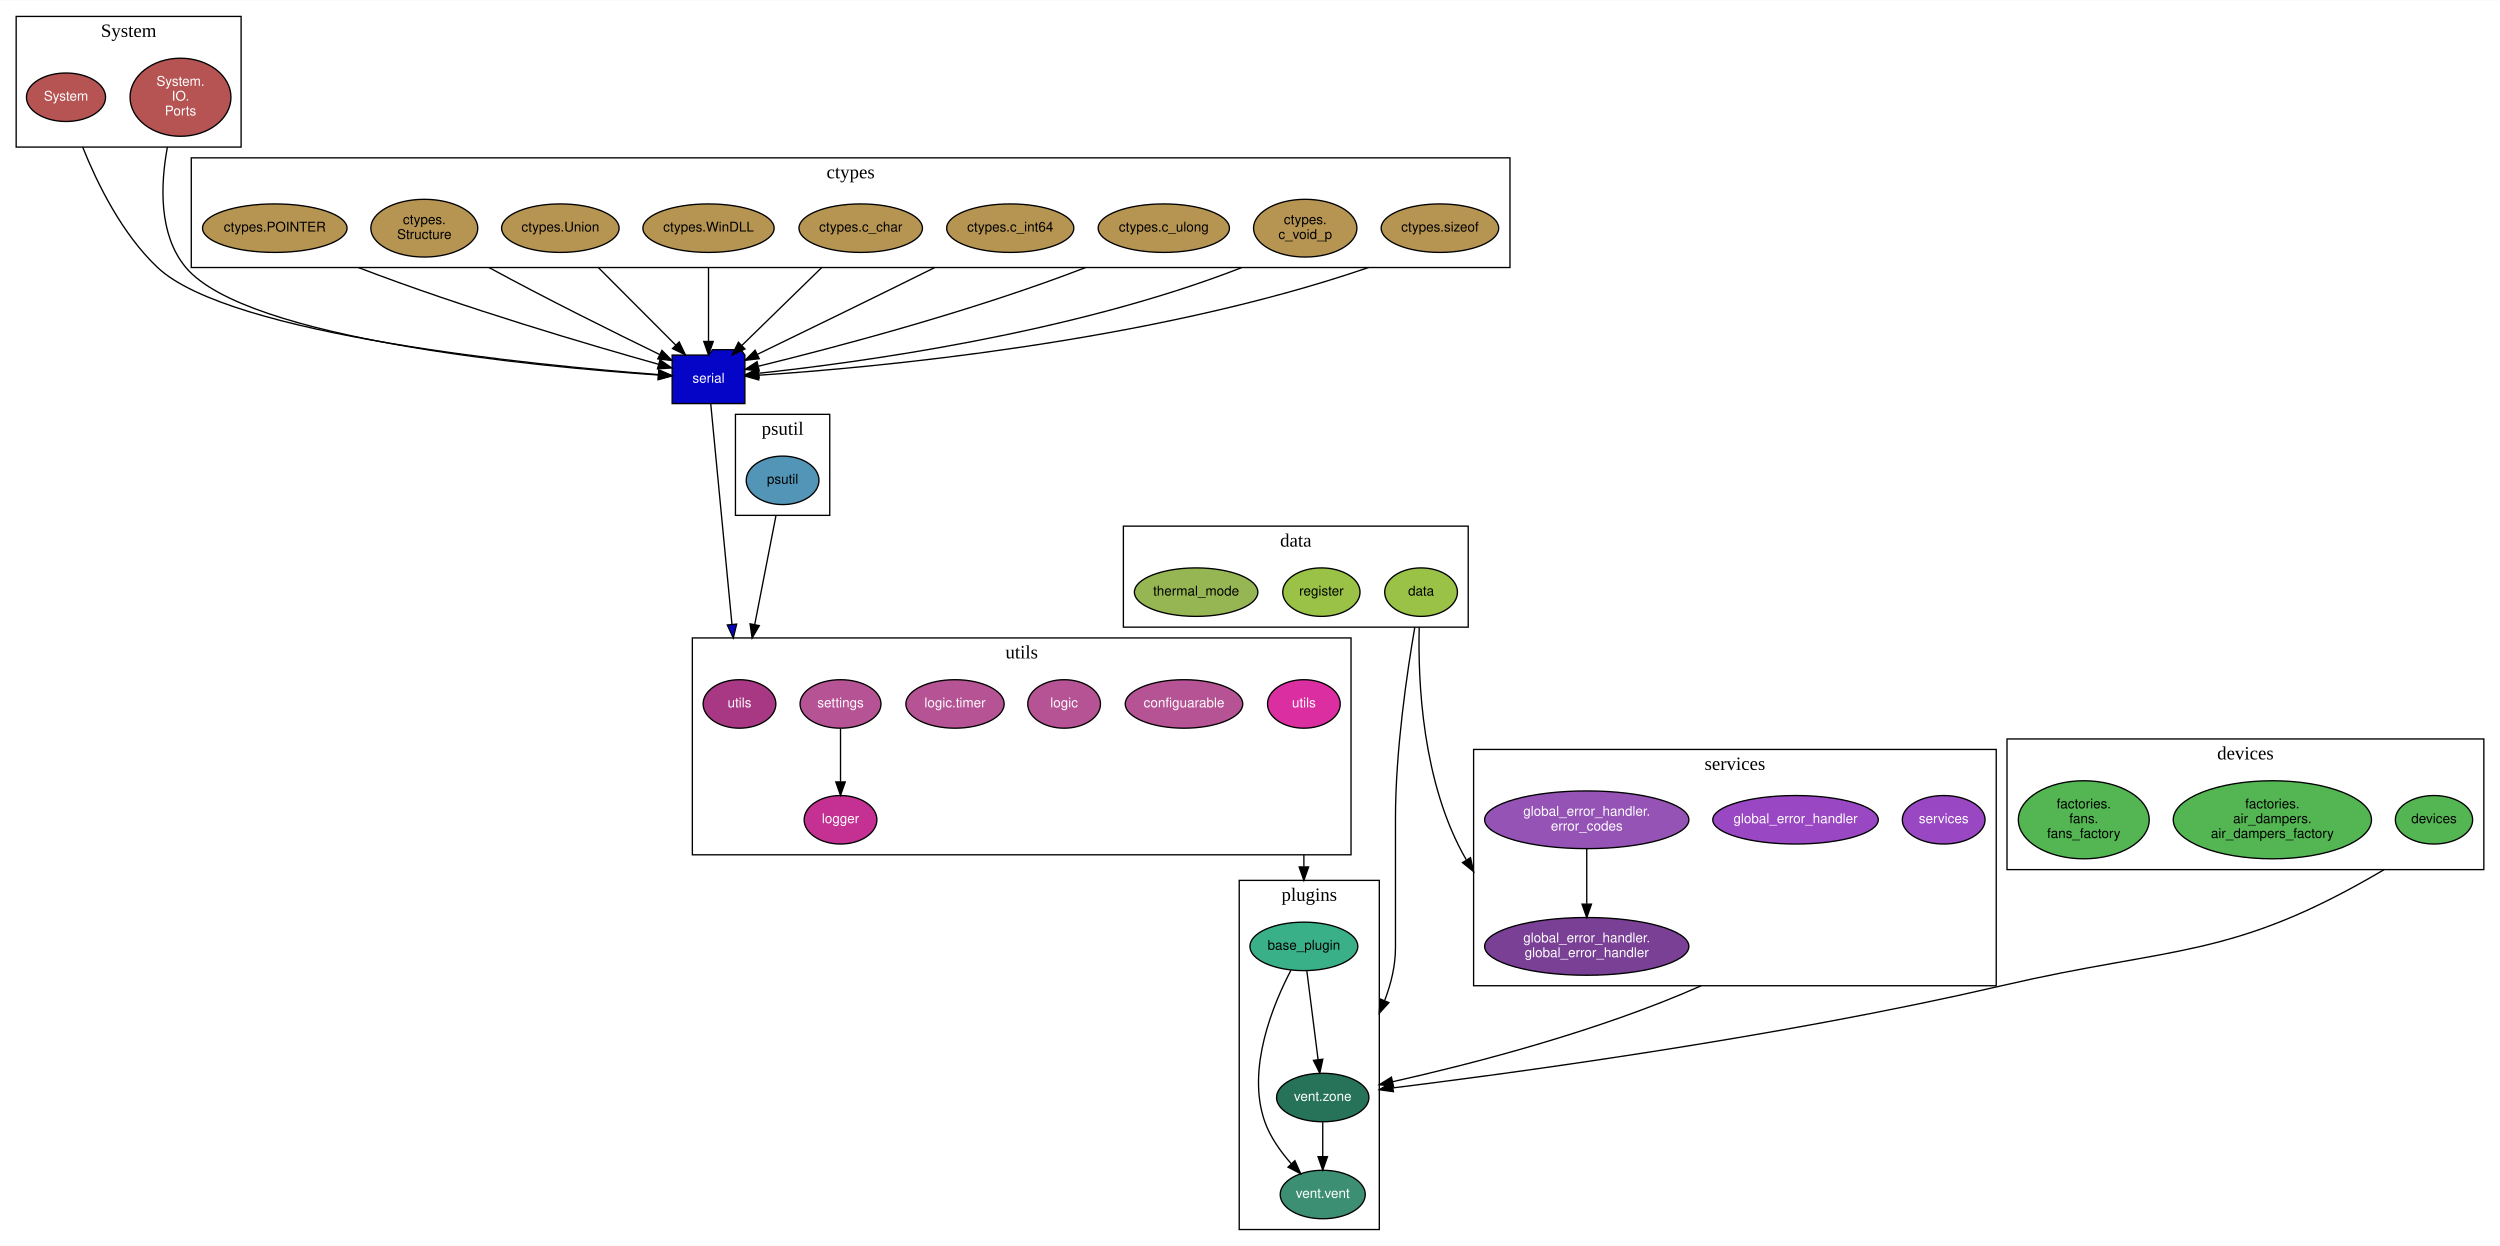
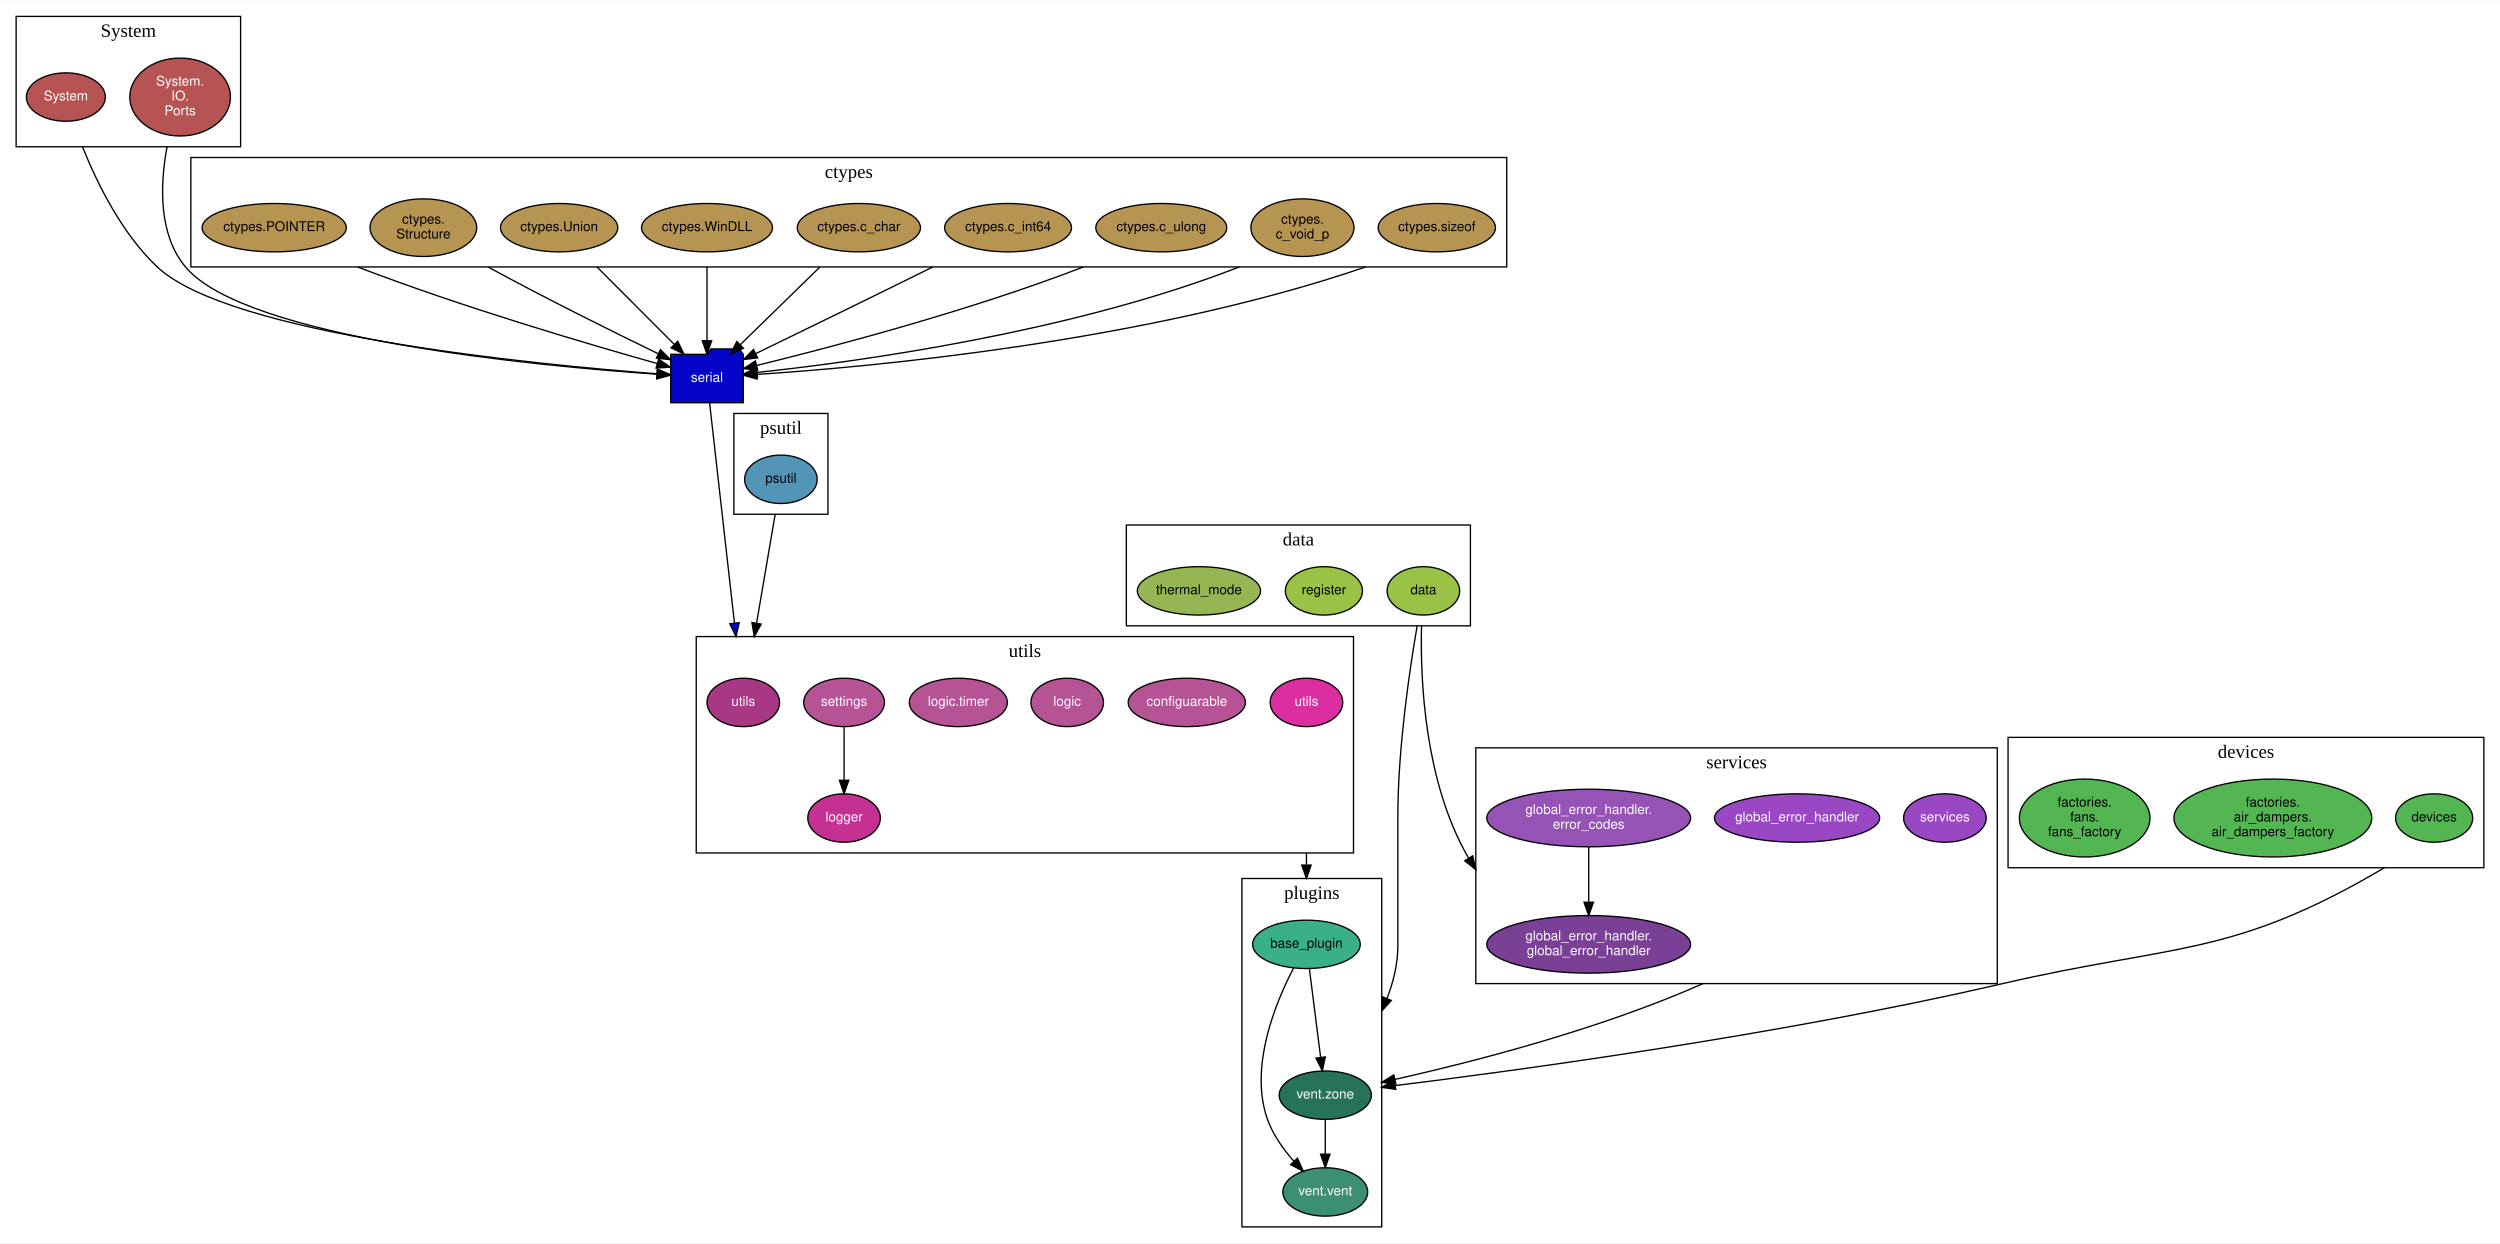
- <svg xmlns="http://www.w3.org/2000/svg" width="1856pt" height="925pt" viewBox="0.00 0.00 1856.00 924.61">
+ <svg xmlns="http://www.w3.org/2000/svg" width="1860pt" height="925pt" viewBox="0.00 0.00 1860.00 924.61">
  <g id="graph0" class="graph" transform="scale(1 1) rotate(0) translate(4 920.61)">
    <style>.edge&gt;path:hover{stroke-width:8}</style>
-     <polygon fill="white" stroke="transparent" points="-4,4 -4,-920.61 1852,-920.61 1852,4 -4,4" />
+     <polygon fill="white" stroke="transparent" points="-4,4 -4,-920.61 1856,-920.61 1856,4 -4,4" />
+     <g id="clust2" class="cluster">
+       <style>.edge&gt;path:hover{stroke-width:8}</style>
+       <polygon fill="none" stroke="black" points="138,-722.2 138,-803.62 1117,-803.62 1117,-722.2 138,-722.2" />
+       <text text-anchor="middle" x="627.5" y="-788.42" font-family="Times New Roman,serif" font-size="14.00">ctypes</text>
+     </g>
    <g id="clust1" class="cluster">
      <style>.edge&gt;path:hover{stroke-width:8}</style>
      <polygon fill="none" stroke="black" points="8,-811.62 8,-908.61 175,-908.61 175,-811.62 8,-811.62" />
      <text text-anchor="middle" x="91.5" y="-893.41" font-family="Times New Roman,serif" font-size="14.00">System</text>
    </g>
-     <g id="clust2" class="cluster">
-       <style>.edge&gt;path:hover{stroke-width:8}</style>
-       <polygon fill="none" stroke="black" points="138,-722.2 138,-803.62 1117,-803.62 1117,-722.2 138,-722.2" />
-       <text text-anchor="middle" x="627.5" y="-788.42" font-family="Times New Roman,serif" font-size="14.00">ctypes</text>
+     <g id="clust7" class="cluster">
+       <style>.edge&gt;path:hover{stroke-width:8}</style>
+       <polygon fill="none" stroke="black" points="1094,-189 1094,-364.42 1482,-364.42 1482,-189 1094,-189" />
+       <text text-anchor="middle" x="1288" y="-349.22" font-family="Times New Roman,serif" font-size="14.00">services</text>
+     </g>
+     <g id="clust3" class="cluster">
+       <style>.edge&gt;path:hover{stroke-width:8}</style>
+       <polygon fill="none" stroke="black" points="834,-455.2 834,-530.2 1090,-530.2 1090,-455.2 834,-455.2" />
+       <text text-anchor="middle" x="962" y="-515" font-family="Times New Roman,serif" font-size="14.00">data</text>
+     </g>
+     <g id="clust5" class="cluster">
+       <style>.edge&gt;path:hover{stroke-width:8}</style>
+       <polygon fill="none" stroke="black" points="920,-8 920,-267.21 1024,-267.21 1024,-8 920,-8" />
+       <text text-anchor="middle" x="972" y="-252.01" font-family="Times New Roman,serif" font-size="14.00">plugins</text>
    </g>
    <g id="clust6" class="cluster">
      <style>.edge&gt;path:hover{stroke-width:8}</style>
      <polygon fill="none" stroke="black" points="542,-538.2 542,-613.2 612,-613.2 612,-538.2 542,-538.2" />
      <text text-anchor="middle" x="577" y="-598" font-family="Times New Roman,serif" font-size="14.00">psutil</text>
    </g>
+     <g id="clust4" class="cluster">
+       <style>.edge&gt;path:hover{stroke-width:8}</style>
+       <polygon fill="none" stroke="black" points="1490,-275.21 1490,-372.2 1844,-372.2 1844,-275.21 1490,-275.21" />
+       <text text-anchor="middle" x="1667" y="-357" font-family="Times New Roman,serif" font-size="14.00">devices</text>
+     </g>
    <g id="clust8" class="cluster">
      <style>.edge&gt;path:hover{stroke-width:8}</style>
-       <polygon fill="none" stroke="black" points="510,-286.2 510,-447.2 999,-447.2 999,-286.2 510,-286.2" />
-       <text text-anchor="middle" x="754.5" y="-432" font-family="Times New Roman,serif" font-size="14.00">utils</text>
-     </g>
-     <g id="clust3" class="cluster">
-       <style>.edge&gt;path:hover{stroke-width:8}</style>
-       <polygon fill="none" stroke="black" points="830,-455.2 830,-530.2 1086,-530.2 1086,-455.2 830,-455.2" />
-       <text text-anchor="middle" x="958" y="-515" font-family="Times New Roman,serif" font-size="14.00">data</text>
-     </g>
-     <g id="clust5" class="cluster">
-       <style>.edge&gt;path:hover{stroke-width:8}</style>
-       <polygon fill="none" stroke="black" points="916,-8 916,-267.21 1020,-267.21 1020,-8 916,-8" />
-       <text text-anchor="middle" x="968" y="-252.01" font-family="Times New Roman,serif" font-size="14.00">plugins</text>
-     </g>
-     <g id="clust4" class="cluster">
-       <style>.edge&gt;path:hover{stroke-width:8}</style>
-       <polygon fill="none" stroke="black" points="1486,-275.21 1486,-372.2 1840,-372.2 1840,-275.21 1486,-275.21" />
-       <text text-anchor="middle" x="1663" y="-357" font-family="Times New Roman,serif" font-size="14.00">devices</text>
-     </g>
-     <g id="clust7" class="cluster">
-       <style>.edge&gt;path:hover{stroke-width:8}</style>
-       <polygon fill="none" stroke="black" points="1090,-189 1090,-364.42 1478,-364.42 1478,-189 1090,-189" />
-       <text text-anchor="middle" x="1284" y="-349.22" font-family="Times New Roman,serif" font-size="14.00">services</text>
+       <polygon fill="none" stroke="black" points="514,-286.2 514,-447.2 1003,-447.2 1003,-286.2 514,-286.2" />
+       <text text-anchor="middle" x="758.5" y="-432" font-family="Times New Roman,serif" font-size="14.00">utils</text>
    </g>
    <g id="node1" class="node">
      <style>.edge&gt;path:hover{stroke-width:8}</style>
      <ellipse fill="#b65353" stroke="black" cx="45" cy="-848.61" rx="29.37" ry="18" />
      <text text-anchor="middle" x="45" y="-846.11" font-family="Helvetica,sans-Serif" font-size="10.00" fill="#ffffff">System</text>
    </g>
    <g id="node33" class="node">
      <style>.edge&gt;path:hover{stroke-width:8}</style>
      <polygon fill="#0505c7" stroke="black" points="549,-657.2 546,-661.2 525,-661.2 522,-657.2 495,-657.2 495,-621.2 549,-621.2 549,-657.2" />
      <text text-anchor="middle" x="522" y="-636.7" font-family="Helvetica,sans-Serif" font-size="10.00" fill="#ffffff">serial</text>
    </g>
    <g id="edge1" class="edge">
      <style>.edge&gt;path:hover{stroke-width:8}</style>
      <path fill="none" stroke="black" d="M57.36,-811.62C68.34,-784.16 86.73,-746.95 113,-722.2 166.74,-671.55 394.39,-649.56 484.79,-642.71" />
      <polygon fill="#000000" stroke="black" points="485.14,-646.19 494.86,-641.96 484.63,-639.21 485.14,-646.19" />
    </g>
    <g id="node2" class="node">
      <style>.edge&gt;path:hover{stroke-width:8}</style>
      <ellipse fill="#b65353" stroke="black" cx="130" cy="-848.61" rx="37.45" ry="28.98" />
      <text text-anchor="middle" x="130" y="-857.11" font-family="Helvetica,sans-Serif" font-size="10.00" fill="#ffffff">System.</text>
      <text text-anchor="middle" x="130" y="-846.11" font-family="Helvetica,sans-Serif" font-size="10.00" fill="#ffffff">IO.</text>
      <text text-anchor="middle" x="130" y="-835.11" font-family="Helvetica,sans-Serif" font-size="10.00" fill="#ffffff">Ports</text>
    </g>
    <g id="edge2" class="edge">
      <style>.edge&gt;path:hover{stroke-width:8}</style>
      <path fill="none" stroke="black" d="M120.28,-811.63C115.15,-784.01 113.56,-746.6 134,-722.2 178.87,-668.62 396.55,-648.45 484.76,-642.4" />
      <polygon fill="#000000" stroke="black" points="485.11,-645.88 494.86,-641.73 484.65,-638.9 485.11,-645.88" />
    </g>
    <g id="node3" class="node">
      <style>.edge&gt;path:hover{stroke-width:8}</style>
      <ellipse fill="#b69553" stroke="black" cx="200" cy="-751.41" rx="53.64" ry="18" />
      <text text-anchor="middle" x="200" y="-748.91" font-family="Helvetica,sans-Serif" font-size="10.00" fill="#000000">ctypes.POINTER</text>
    </g>
    <g id="edge3" class="edge">
      <style>.edge&gt;path:hover{stroke-width:8}</style>
      <path fill="none" stroke="black" d="M262,-722.2C339.93,-692.3 433.87,-664.68 484.79,-650.39" />
      <polygon fill="#000000" stroke="black" points="485.99,-653.69 494.68,-647.63 484.11,-646.95 485.99,-653.69" />
    </g>
    <g id="node4" class="node">
      <style>.edge&gt;path:hover{stroke-width:8}</style>
      <ellipse fill="#b69553" stroke="black" cx="311" cy="-751.41" rx="39.7" ry="21.43" />
      <text text-anchor="middle" x="311" y="-754.41" font-family="Helvetica,sans-Serif" font-size="10.00" fill="#000000">ctypes.</text>
      <text text-anchor="middle" x="311" y="-743.41" font-family="Helvetica,sans-Serif" font-size="10.00" fill="#000000">Structure</text>
    </g>
    <g id="edge4" class="edge">
      <style>.edge&gt;path:hover{stroke-width:8}</style>
      <path fill="none" stroke="black" d="M359,-722.2C401.92,-698.82 452.3,-673.84 485.57,-657.68" />
      <polygon fill="#000000" stroke="black" points="487.42,-660.67 494.9,-653.16 484.37,-654.37 487.42,-660.67" />
    </g>
    <g id="node5" class="node">
      <style>.edge&gt;path:hover{stroke-width:8}</style>
      <ellipse fill="#b69553" stroke="black" cx="412" cy="-751.41" rx="43.62" ry="18" />
      <text text-anchor="middle" x="412" y="-748.91" font-family="Helvetica,sans-Serif" font-size="10.00" fill="#000000">ctypes.Union</text>
    </g>
    <g id="edge5" class="edge">
      <style>.edge&gt;path:hover{stroke-width:8}</style>
      <path fill="none" stroke="black" d="M440.16,-722.2C457.94,-704.38 480.7,-681.58 497.7,-664.55" />
      <polygon fill="#000000" stroke="black" points="500.23,-666.96 504.82,-657.41 495.28,-662.01 500.23,-666.96" />
    </g>
    <g id="node6" class="node">
      <style>.edge&gt;path:hover{stroke-width:8}</style>
      <ellipse fill="#b69553" stroke="black" cx="522" cy="-751.41" rx="48.72" ry="18" />
      <text text-anchor="middle" x="522" y="-748.91" font-family="Helvetica,sans-Serif" font-size="10.00" fill="#000000">ctypes.WinDLL</text>
    </g>
    <g id="edge6" class="edge">
      <style>.edge&gt;path:hover{stroke-width:8}</style>
      <path fill="none" stroke="black" d="M522,-722.2C522,-705.33 522,-684 522,-667.32" />
      <polygon fill="#000000" stroke="black" points="525.5,-667.3 522,-657.3 518.5,-667.3 525.5,-667.3" />
    </g>
    <g id="node7" class="node">
      <style>.edge&gt;path:hover{stroke-width:8}</style>
      <ellipse fill="#b69553" stroke="black" cx="635" cy="-751.41" rx="45.83" ry="18" />
      <text text-anchor="middle" x="635" y="-748.91" font-family="Helvetica,sans-Serif" font-size="10.00" fill="#000000">ctypes.c_char</text>
    </g>
    <g id="edge7" class="edge">
      <style>.edge&gt;path:hover{stroke-width:8}</style>
      <path fill="none" stroke="black" d="M606.07,-722.2C587.72,-704.3 564.23,-681.38 546.74,-664.33" />
      <polygon fill="#000000" stroke="black" points="549.09,-661.73 539.49,-657.25 544.2,-666.74 549.09,-661.73" />
    </g>
    <g id="node8" class="node">
      <style>.edge&gt;path:hover{stroke-width:8}</style>
      <ellipse fill="#b69553" stroke="black" cx="746" cy="-751.41" rx="47.19" ry="18" />
      <text text-anchor="middle" x="746" y="-748.91" font-family="Helvetica,sans-Serif" font-size="10.00" fill="#000000">ctypes.c_int64</text>
    </g>
    <g id="edge8" class="edge">
      <style>.edge&gt;path:hover{stroke-width:8}</style>
      <path fill="none" stroke="black" d="M690,-722.2C644.69,-699.72 592.28,-674.22 558.21,-657.71" />
      <polygon fill="#000000" stroke="black" points="559.64,-654.51 549.11,-653.3 556.59,-660.81 559.64,-654.51" />
    </g>
    <g id="node9" class="node">
      <style>.edge&gt;path:hover{stroke-width:8}</style>
      <ellipse fill="#b69553" stroke="black" cx="860" cy="-751.41" rx="48.72" ry="18" />
      <text text-anchor="middle" x="860" y="-748.91" font-family="Helvetica,sans-Serif" font-size="10.00" fill="#000000">ctypes.c_ulong</text>
    </g>
    <g id="edge9" class="edge">
      <style>.edge&gt;path:hover{stroke-width:8}</style>
      <path fill="none" stroke="black" d="M802,-722.2C717,-689.34 613.19,-662.17 558.98,-648.92" />
      <polygon fill="#000000" stroke="black" points="559.68,-645.48 549.14,-646.53 558.03,-652.29 559.68,-645.48" />
    </g>
    <g id="node10" class="node">
      <style>.edge&gt;path:hover{stroke-width:8}</style>
      <ellipse fill="#b69553" stroke="black" cx="965" cy="-751.41" rx="38.37" ry="21.43" />
      <text text-anchor="middle" x="965" y="-754.41" font-family="Helvetica,sans-Serif" font-size="10.00" fill="#000000">ctypes.</text>
      <text text-anchor="middle" x="965" y="-743.41" font-family="Helvetica,sans-Serif" font-size="10.00" fill="#000000">c_void_p</text>
    </g>
    <g id="edge10" class="edge">
      <style>.edge&gt;path:hover{stroke-width:8}</style>
      <path fill="none" stroke="black" d="M918,-722.2C792.04,-672.99 631.45,-651.41 559.64,-643.74" />
      <polygon fill="#000000" stroke="black" points="559.61,-640.22 549.31,-642.67 558.89,-647.18 559.61,-640.22" />
    </g>
    <g id="node11" class="node">
      <style>.edge&gt;path:hover{stroke-width:8}</style>
      <ellipse fill="#b69553" stroke="black" cx="1065" cy="-751.41" rx="43.62" ry="18" />
      <text text-anchor="middle" x="1065" y="-748.91" font-family="Helvetica,sans-Serif" font-size="10.00" fill="#000000">ctypes.sizeof</text>
    </g>
    <g id="edge11" class="edge">
      <style>.edge&gt;path:hover{stroke-width:8}</style>
      <path fill="none" stroke="black" d="M1012,-722.2C849.24,-666.34 642.57,-647.74 559.28,-642.25" />
      <polygon fill="#000000" stroke="black" points="559.25,-638.75 549.05,-641.61 558.81,-645.73 559.25,-638.75" />
    </g>
    <g id="node12" class="node">
      <style>.edge&gt;path:hover{stroke-width:8}</style>
-       <ellipse fill="#99c247" stroke="black" cx="1051" cy="-481.2" rx="27" ry="18" />
-       <text text-anchor="middle" x="1051" y="-478.7" font-family="Helvetica,sans-Serif" font-size="10.00" fill="#000000">data</text>
+       <ellipse fill="#99c247" stroke="black" cx="1055" cy="-481.2" rx="27" ry="18" />
+       <text text-anchor="middle" x="1055" y="-478.7" font-family="Helvetica,sans-Serif" font-size="10.00" fill="#000000">data</text>
    </g>
    <g id="node20" class="node">
      <style>.edge&gt;path:hover{stroke-width:8}</style>
-       <ellipse fill="#267359" stroke="black" cx="978" cy="-106" rx="34.29" ry="18" />
-       <text text-anchor="middle" x="978" y="-103.5" font-family="Helvetica,sans-Serif" font-size="10.00" fill="#ffffff">vent.zone</text>
+       <ellipse fill="#267359" stroke="black" cx="982" cy="-106" rx="34.29" ry="18" />
+       <text text-anchor="middle" x="982" y="-103.5" font-family="Helvetica,sans-Serif" font-size="10.00" fill="#ffffff">vent.zone</text>
    </g>
    <g id="edge12" class="edge">
      <style>.edge&gt;path:hover{stroke-width:8}</style>
-       <path fill="none" stroke="black" d="M1046.37,-455.2C1040.74,-422.64 1032,-363.87 1032,-313.2 1032,-313.2 1032,-313.2 1032,-217.21 1032,-203.96 1028.81,-190.64 1023.98,-178.06" />
-       <polygon fill="#000000" stroke="black" points="1027.11,-176.46 1020,-168.61 1020.66,-179.18 1027.11,-176.46" />
+       <path fill="none" stroke="black" d="M1050.37,-455.2C1044.74,-422.64 1036,-363.87 1036,-313.2 1036,-313.2 1036,-313.2 1036,-217.21 1036,-203.96 1032.81,-190.64 1027.98,-178.06" />
+       <polygon fill="#000000" stroke="black" points="1031.11,-176.46 1024,-168.61 1024.66,-179.18 1031.11,-176.46" />
    </g>
    <g id="node25" class="node">
      <style>.edge&gt;path:hover{stroke-width:8}</style>
-       <ellipse fill="#794096" stroke="black" cx="1174" cy="-218.21" rx="75.82" ry="21.43" />
-       <text text-anchor="middle" x="1174" y="-221.21" font-family="Helvetica,sans-Serif" font-size="10.00" fill="#ffffff">global_error_handler.</text>
-       <text text-anchor="middle" x="1174" y="-210.21" font-family="Helvetica,sans-Serif" font-size="10.00" fill="#ffffff">global_error_handler</text>
+       <ellipse fill="#794096" stroke="black" cx="1178" cy="-218.21" rx="75.82" ry="21.43" />
+       <text text-anchor="middle" x="1178" y="-221.21" font-family="Helvetica,sans-Serif" font-size="10.00" fill="#ffffff">global_error_handler.</text>
+       <text text-anchor="middle" x="1178" y="-210.21" font-family="Helvetica,sans-Serif" font-size="10.00" fill="#ffffff">global_error_handler</text>
    </g>
    <g id="edge13" class="edge">
      <style>.edge&gt;path:hover{stroke-width:8}</style>
-       <path fill="none" stroke="black" d="M1049.62,-455.2C1048.64,-416.17 1051.53,-339.43 1084.52,-282.57" />
-       <polygon fill="#000000" stroke="black" points="1087.7,-284.08 1090,-273.74 1081.76,-280.39 1087.7,-284.08" />
+       <path fill="none" stroke="black" d="M1053.62,-455.2C1052.64,-416.17 1055.53,-339.43 1088.52,-282.57" />
+       <polygon fill="#000000" stroke="black" points="1091.7,-284.08 1094,-273.74 1085.76,-280.39 1091.7,-284.08" />
    </g>
    <g id="node13" class="node">
      <style>.edge&gt;path:hover{stroke-width:8}</style>
-       <ellipse fill="#99c247" stroke="black" cx="977" cy="-481.2" rx="28.69" ry="18" />
-       <text text-anchor="middle" x="977" y="-478.7" font-family="Helvetica,sans-Serif" font-size="10.00" fill="#000000">register</text>
+       <ellipse fill="#99c247" stroke="black" cx="981" cy="-481.2" rx="28.69" ry="18" />
+       <text text-anchor="middle" x="981" y="-478.7" font-family="Helvetica,sans-Serif" font-size="10.00" fill="#000000">register</text>
    </g>
    <g id="node14" class="node">
      <style>.edge&gt;path:hover{stroke-width:8}</style>
-       <ellipse fill="#95b653" stroke="black" cx="884" cy="-481.2" rx="45.83" ry="18" />
-       <text text-anchor="middle" x="884" y="-478.7" font-family="Helvetica,sans-Serif" font-size="10.00" fill="#000000">thermal_mode</text>
+       <ellipse fill="#95b653" stroke="black" cx="888" cy="-481.2" rx="45.83" ry="18" />
+       <text text-anchor="middle" x="888" y="-478.7" font-family="Helvetica,sans-Serif" font-size="10.00" fill="#000000">thermal_mode</text>
    </g>
    <g id="node15" class="node">
      <style>.edge&gt;path:hover{stroke-width:8}</style>
-       <ellipse fill="#53b653" stroke="black" cx="1803" cy="-312.2" rx="28.69" ry="18" />
-       <text text-anchor="middle" x="1803" y="-309.7" font-family="Helvetica,sans-Serif" font-size="10.00" fill="#000000">devices</text>
+       <ellipse fill="#53b653" stroke="black" cx="1807" cy="-312.2" rx="28.69" ry="18" />
+       <text text-anchor="middle" x="1807" y="-309.7" font-family="Helvetica,sans-Serif" font-size="10.00" fill="#000000">devices</text>
    </g>
    <g id="edge14" class="edge">
      <style>.edge&gt;path:hover{stroke-width:8}</style>
-       <path fill="none" stroke="black" d="M1766,-275.21C1652.4,-208.17 1610.5,-218.82 1482,-189 1313.34,-149.86 1108.67,-122.71 1021.11,-112.04" />
-       <polygon fill="#000000" stroke="black" points="1030.49,-110.33 1020,-111.82 1029.13,-117.2 1030.49,-110.33" />
+       <path fill="none" stroke="black" d="M1770,-275.21C1656.4,-208.17 1614.5,-218.82 1486,-189 1317.34,-149.86 1112.67,-122.71 1025.11,-112.04" />
+       <polygon fill="#000000" stroke="black" points="1034.49,-110.33 1024,-111.82 1033.13,-117.2 1034.49,-110.33" />
    </g>
    <g id="node16" class="node">
      <style>.edge&gt;path:hover{stroke-width:8}</style>
-       <ellipse fill="#53b653" stroke="black" cx="1683" cy="-312.2" rx="73.58" ry="28.98" />
-       <text text-anchor="middle" x="1683" y="-320.7" font-family="Helvetica,sans-Serif" font-size="10.00" fill="#000000">factories.</text>
-       <text text-anchor="middle" x="1683" y="-309.7" font-family="Helvetica,sans-Serif" font-size="10.00" fill="#000000">air_dampers.</text>
-       <text text-anchor="middle" x="1683" y="-298.7" font-family="Helvetica,sans-Serif" font-size="10.00" fill="#000000">air_dampers_factory</text>
+       <ellipse fill="#53b653" stroke="black" cx="1687" cy="-312.2" rx="73.58" ry="28.98" />
+       <text text-anchor="middle" x="1687" y="-320.7" font-family="Helvetica,sans-Serif" font-size="10.00" fill="#000000">factories.</text>
+       <text text-anchor="middle" x="1687" y="-309.7" font-family="Helvetica,sans-Serif" font-size="10.00" fill="#000000">air_dampers.</text>
+       <text text-anchor="middle" x="1687" y="-298.7" font-family="Helvetica,sans-Serif" font-size="10.00" fill="#000000">air_dampers_factory</text>
    </g>
    <g id="node17" class="node">
      <style>.edge&gt;path:hover{stroke-width:8}</style>
-       <ellipse fill="#53b653" stroke="black" cx="1543" cy="-312.2" rx="48.58" ry="28.98" />
-       <text text-anchor="middle" x="1543" y="-320.7" font-family="Helvetica,sans-Serif" font-size="10.00" fill="#000000">factories.</text>
-       <text text-anchor="middle" x="1543" y="-309.7" font-family="Helvetica,sans-Serif" font-size="10.00" fill="#000000">fans.</text>
-       <text text-anchor="middle" x="1543" y="-298.7" font-family="Helvetica,sans-Serif" font-size="10.00" fill="#000000">fans_factory</text>
+       <ellipse fill="#53b653" stroke="black" cx="1547" cy="-312.2" rx="48.58" ry="28.98" />
+       <text text-anchor="middle" x="1547" y="-320.7" font-family="Helvetica,sans-Serif" font-size="10.00" fill="#000000">factories.</text>
+       <text text-anchor="middle" x="1547" y="-309.7" font-family="Helvetica,sans-Serif" font-size="10.00" fill="#000000">fans.</text>
+       <text text-anchor="middle" x="1547" y="-298.7" font-family="Helvetica,sans-Serif" font-size="10.00" fill="#000000">fans_factory</text>
    </g>
    <g id="node18" class="node">
      <style>.edge&gt;path:hover{stroke-width:8}</style>
-       <ellipse fill="#3ab089" stroke="black" cx="964" cy="-218.21" rx="40.06" ry="18" />
-       <text text-anchor="middle" x="964" y="-215.71" font-family="Helvetica,sans-Serif" font-size="10.00" fill="#000000">base_plugin</text>
+       <ellipse fill="#3ab089" stroke="black" cx="968" cy="-218.21" rx="40.06" ry="18" />
+       <text text-anchor="middle" x="968" y="-215.71" font-family="Helvetica,sans-Serif" font-size="10.00" fill="#000000">base_plugin</text>
    </g>
    <g id="node19" class="node">
      <style>.edge&gt;path:hover{stroke-width:8}</style>
-       <ellipse fill="#3d8f74" stroke="black" cx="978" cy="-34" rx="31.58" ry="18" />
-       <text text-anchor="middle" x="978" y="-31.5" font-family="Helvetica,sans-Serif" font-size="10.00" fill="#ffffff">vent.vent</text>
+       <ellipse fill="#3d8f74" stroke="black" cx="982" cy="-34" rx="31.58" ry="18" />
+       <text text-anchor="middle" x="982" y="-31.5" font-family="Helvetica,sans-Serif" font-size="10.00" fill="#ffffff">vent.vent</text>
    </g>
    <g id="edge15" class="edge">
      <style>.edge&gt;path:hover{stroke-width:8}</style>
-       <path fill="none" stroke="black" d="M954.41,-200.54C941.35,-175.57 921.09,-127.22 935,-88 939.06,-76.54 946.78,-65.76 954.56,-56.94" />
-       <polygon fill="#000000" stroke="black" points="957.32,-59.12 961.63,-49.44 952.22,-54.32 957.32,-59.12" />
+       <path fill="none" stroke="black" d="M958.41,-200.54C945.35,-175.57 925.09,-127.22 939,-88 943.06,-76.54 950.78,-65.76 958.56,-56.94" />
+       <polygon fill="#000000" stroke="black" points="961.32,-59.12 965.63,-49.44 956.22,-54.32 961.32,-59.12" />
    </g>
    <g id="edge16" class="edge">
      <style>.edge&gt;path:hover{stroke-width:8}</style>
-       <path fill="none" stroke="black" d="M966.19,-199.99C968.43,-182.36 971.94,-154.7 974.55,-134.12" />
-       <polygon fill="#000000" stroke="black" points="978.04,-134.46 975.83,-124.1 971.1,-133.58 978.04,-134.46" />
+       <path fill="none" stroke="black" d="M970.19,-199.99C972.43,-182.36 975.94,-154.7 978.55,-134.12" />
+       <polygon fill="#000000" stroke="black" points="982.04,-134.46 979.83,-124.1 975.1,-133.58 982.04,-134.46" />
    </g>
    <g id="edge17" class="edge">
      <style>.edge&gt;path:hover{stroke-width:8}</style>
-       <path fill="none" stroke="black" d="M978,-87.7C978,-79.98 978,-70.71 978,-62.11" />
-       <polygon fill="#000000" stroke="black" points="981.5,-62.1 978,-52.1 974.5,-62.1 981.5,-62.1" />
+       <path fill="none" stroke="black" d="M982,-87.7C982,-79.98 982,-70.71 982,-62.11" />
+       <polygon fill="#000000" stroke="black" points="985.5,-62.1 982,-52.1 978.5,-62.1 985.5,-62.1" />
    </g>
    <g id="node21" class="node">
      <style>.edge&gt;path:hover{stroke-width:8}</style>
      <ellipse fill="#5395b6" stroke="black" cx="577" cy="-564.2" rx="27" ry="18" />
      <text text-anchor="middle" x="577" y="-561.7" font-family="Helvetica,sans-Serif" font-size="10.00" fill="#000000">psutil</text>
    </g>
    <g id="node32" class="node">
      <style>.edge&gt;path:hover{stroke-width:8}</style>
-       <ellipse fill="#a83883" stroke="black" cx="545" cy="-398.2" rx="27" ry="18" />
-       <text text-anchor="middle" x="545" y="-395.7" font-family="Helvetica,sans-Serif" font-size="10.00" fill="#ffffff">utils</text>
+       <ellipse fill="#a83883" stroke="black" cx="549" cy="-398.2" rx="27" ry="18" />
+       <text text-anchor="middle" x="549" y="-395.7" font-family="Helvetica,sans-Serif" font-size="10.00" fill="#ffffff">utils</text>
    </g>
    <g id="edge18" class="edge">
      <style>.edge&gt;path:hover{stroke-width:8}</style>
-       <path fill="none" stroke="black" d="M572.12,-538.2C567.93,-516.74 561.73,-484.96 556.32,-457.21" />
-       <polygon fill="#000000" stroke="black" points="559.72,-456.34 554.37,-447.19 552.85,-457.68 559.72,-456.34" />
+       <path fill="none" stroke="black" d="M572.73,-538.2C569.07,-516.74 563.64,-484.96 558.9,-457.21" />
+       <polygon fill="#000000" stroke="black" points="562.33,-456.46 557.19,-447.19 555.43,-457.64 562.33,-456.46" />
    </g>
    <g id="node22" class="node">
      <style>.edge&gt;path:hover{stroke-width:8}</style>
-       <ellipse fill="#9947c2" stroke="black" cx="1439" cy="-312.2" rx="30.72" ry="18" />
-       <text text-anchor="middle" x="1439" y="-309.7" font-family="Helvetica,sans-Serif" font-size="10.00" fill="#ffffff">services</text>
+       <ellipse fill="#9947c2" stroke="black" cx="1443" cy="-312.2" rx="30.72" ry="18" />
+       <text text-anchor="middle" x="1443" y="-309.7" font-family="Helvetica,sans-Serif" font-size="10.00" fill="#ffffff">services</text>
    </g>
    <g id="edge20" class="edge">
      <style>.edge&gt;path:hover{stroke-width:8}</style>
-       <path fill="none" stroke="black" d="M1259,-189C1182.24,-154.91 1087.47,-130.66 1029.94,-117.75" />
-       <polygon fill="#000000" stroke="black" points="1030.52,-114.29 1020,-115.55 1029,-121.13 1030.52,-114.29" />
+       <path fill="none" stroke="black" d="M1263,-189C1186.24,-154.91 1091.47,-130.66 1033.94,-117.75" />
+       <polygon fill="#000000" stroke="black" points="1034.52,-114.29 1024,-115.55 1033,-121.13 1034.52,-114.29" />
    </g>
    <g id="node23" class="node">
      <style>.edge&gt;path:hover{stroke-width:8}</style>
-       <ellipse fill="#9947c2" stroke="black" cx="1329" cy="-312.2" rx="61.44" ry="18" />
-       <text text-anchor="middle" x="1329" y="-309.7" font-family="Helvetica,sans-Serif" font-size="10.00" fill="#ffffff">global_error_handler</text>
+       <ellipse fill="#9947c2" stroke="black" cx="1333" cy="-312.2" rx="61.44" ry="18" />
+       <text text-anchor="middle" x="1333" y="-309.7" font-family="Helvetica,sans-Serif" font-size="10.00" fill="#ffffff">global_error_handler</text>
    </g>
    <g id="node24" class="node">
      <style>.edge&gt;path:hover{stroke-width:8}</style>
-       <ellipse fill="#9553b6" stroke="black" cx="1174" cy="-312.2" rx="75.82" ry="21.43" />
-       <text text-anchor="middle" x="1174" y="-315.2" font-family="Helvetica,sans-Serif" font-size="10.00" fill="#ffffff">global_error_handler.</text>
-       <text text-anchor="middle" x="1174" y="-304.2" font-family="Helvetica,sans-Serif" font-size="10.00" fill="#ffffff">error_codes</text>
+       <ellipse fill="#9553b6" stroke="black" cx="1178" cy="-312.2" rx="75.82" ry="21.43" />
+       <text text-anchor="middle" x="1178" y="-315.2" font-family="Helvetica,sans-Serif" font-size="10.00" fill="#ffffff">global_error_handler.</text>
+       <text text-anchor="middle" x="1178" y="-304.2" font-family="Helvetica,sans-Serif" font-size="10.00" fill="#ffffff">error_codes</text>
    </g>
    <g id="edge21" class="edge">
      <style>.edge&gt;path:hover{stroke-width:8}</style>
-       <path fill="none" stroke="black" d="M1174,-290.79C1174,-278.76 1174,-263.31 1174,-249.84" />
-       <polygon fill="#000000" stroke="black" points="1177.5,-249.57 1174,-239.57 1170.5,-249.57 1177.5,-249.57" />
+       <path fill="none" stroke="black" d="M1178,-290.79C1178,-278.76 1178,-263.31 1178,-249.84" />
+       <polygon fill="#000000" stroke="black" points="1181.5,-249.57 1178,-239.57 1174.5,-249.57 1181.5,-249.57" />
    </g>
    <g id="node26" class="node">
      <style>.edge&gt;path:hover{stroke-width:8}</style>
-       <ellipse fill="#db2fa1" stroke="black" cx="964" cy="-398.2" rx="27" ry="18" />
-       <text text-anchor="middle" x="964" y="-395.7" font-family="Helvetica,sans-Serif" font-size="10.00" fill="#ffffff">utils</text>
+       <ellipse fill="#db2fa1" stroke="black" cx="968" cy="-398.2" rx="27" ry="18" />
+       <text text-anchor="middle" x="968" y="-395.7" font-family="Helvetica,sans-Serif" font-size="10.00" fill="#ffffff">utils</text>
    </g>
    <g id="edge22" class="edge">
      <style>.edge&gt;path:hover{stroke-width:8}</style>
-       <path fill="none" stroke="black" d="M964,-286.21C964,-283.29 964,-280.4 964,-277.56" />
-       <polygon fill="#000000" stroke="black" points="967.5,-277.21 964,-267.21 960.5,-277.21 967.5,-277.21" />
+       <path fill="none" stroke="black" d="M968,-286.21C968,-283.29 968,-280.4 968,-277.56" />
+       <polygon fill="#000000" stroke="black" points="971.5,-277.21 968,-267.21 964.5,-277.21 971.5,-277.21" />
    </g>
    <g id="node27" class="node">
      <style>.edge&gt;path:hover{stroke-width:8}</style>
-       <ellipse fill="#b65395" stroke="black" cx="875" cy="-398.2" rx="43.62" ry="18" />
-       <text text-anchor="middle" x="875" y="-395.7" font-family="Helvetica,sans-Serif" font-size="10.00" fill="#ffffff">configuarable</text>
+       <ellipse fill="#b65395" stroke="black" cx="879" cy="-398.2" rx="43.62" ry="18" />
+       <text text-anchor="middle" x="879" y="-395.7" font-family="Helvetica,sans-Serif" font-size="10.00" fill="#ffffff">configuarable</text>
    </g>
    <g id="node28" class="node">
      <style>.edge&gt;path:hover{stroke-width:8}</style>
-       <ellipse fill="#c43193" stroke="black" cx="620" cy="-312.2" rx="27" ry="18" />
-       <text text-anchor="middle" x="620" y="-309.7" font-family="Helvetica,sans-Serif" font-size="10.00" fill="#ffffff">logger</text>
+       <ellipse fill="#c43193" stroke="black" cx="624" cy="-312.2" rx="27" ry="18" />
+       <text text-anchor="middle" x="624" y="-309.7" font-family="Helvetica,sans-Serif" font-size="10.00" fill="#ffffff">logger</text>
    </g>
    <g id="node29" class="node">
      <style>.edge&gt;path:hover{stroke-width:8}</style>
-       <ellipse fill="#b65395" stroke="black" cx="786" cy="-398.2" rx="27" ry="18" />
-       <text text-anchor="middle" x="786" y="-395.7" font-family="Helvetica,sans-Serif" font-size="10.00" fill="#ffffff">logic</text>
+       <ellipse fill="#b65395" stroke="black" cx="790" cy="-398.2" rx="27" ry="18" />
+       <text text-anchor="middle" x="790" y="-395.7" font-family="Helvetica,sans-Serif" font-size="10.00" fill="#ffffff">logic</text>
    </g>
    <g id="node30" class="node">
      <style>.edge&gt;path:hover{stroke-width:8}</style>
-       <ellipse fill="#b65395" stroke="black" cx="705" cy="-398.2" rx="36.49" ry="18" />
-       <text text-anchor="middle" x="705" y="-395.7" font-family="Helvetica,sans-Serif" font-size="10.00" fill="#ffffff">logic.timer</text>
+       <ellipse fill="#b65395" stroke="black" cx="709" cy="-398.2" rx="36.49" ry="18" />
+       <text text-anchor="middle" x="709" y="-395.7" font-family="Helvetica,sans-Serif" font-size="10.00" fill="#ffffff">logic.timer</text>
    </g>
    <g id="node31" class="node">
      <style>.edge&gt;path:hover{stroke-width:8}</style>
-       <ellipse fill="#b65395" stroke="black" cx="620" cy="-398.2" rx="30.04" ry="18" />
-       <text text-anchor="middle" x="620" y="-395.7" font-family="Helvetica,sans-Serif" font-size="10.00" fill="#ffffff">settings</text>
+       <ellipse fill="#b65395" stroke="black" cx="624" cy="-398.2" rx="30.04" ry="18" />
+       <text text-anchor="middle" x="624" y="-395.7" font-family="Helvetica,sans-Serif" font-size="10.00" fill="#ffffff">settings</text>
    </g>
    <g id="edge23" class="edge">
      <style>.edge&gt;path:hover{stroke-width:8}</style>
-       <path fill="none" stroke="black" d="M620,-379.79C620,-368.46 620,-353.43 620,-340.52" />
-       <polygon fill="#000000" stroke="black" points="623.5,-340.3 620,-330.3 616.5,-340.3 623.5,-340.3" />
+       <path fill="none" stroke="black" d="M624,-379.79C624,-368.46 624,-353.43 624,-340.52" />
+       <polygon fill="#000000" stroke="black" points="627.5,-340.3 624,-330.3 620.5,-340.3 627.5,-340.3" />
    </g>
    <g id="edge19" class="edge">
      <style>.edge&gt;path:hover{stroke-width:8}</style>
-       <path fill="none" stroke="black" d="M523.65,-621.01C526.9,-587.25 534.25,-510.92 539.41,-457.27" />
-       <polygon fill="#0505c7" stroke="black" points="542.91,-457.48 540.38,-447.19 535.94,-456.81 542.91,-457.48" />
+       <path fill="none" stroke="black" d="M523.94,-621.01C527.76,-587.25 536.38,-510.92 542.44,-457.27" />
+       <polygon fill="#0505c7" stroke="black" points="545.93,-457.52 543.58,-447.19 538.98,-456.74 545.93,-457.52" />
    </g>
  </g>
</svg>
